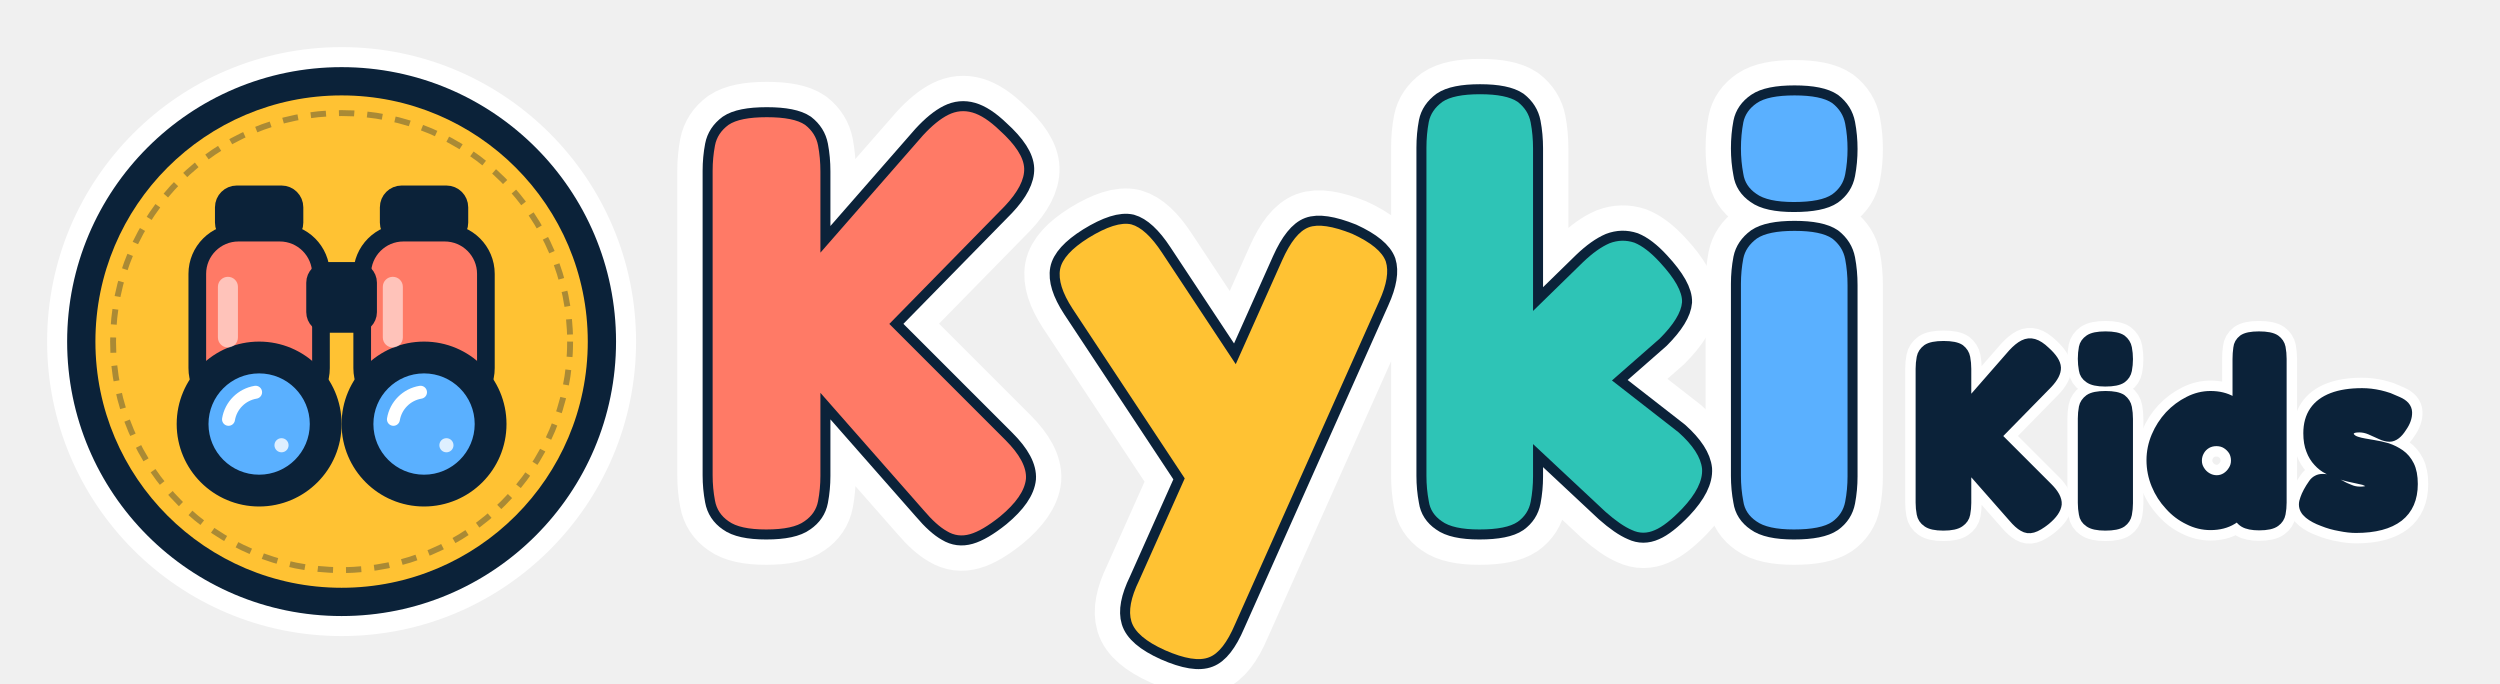
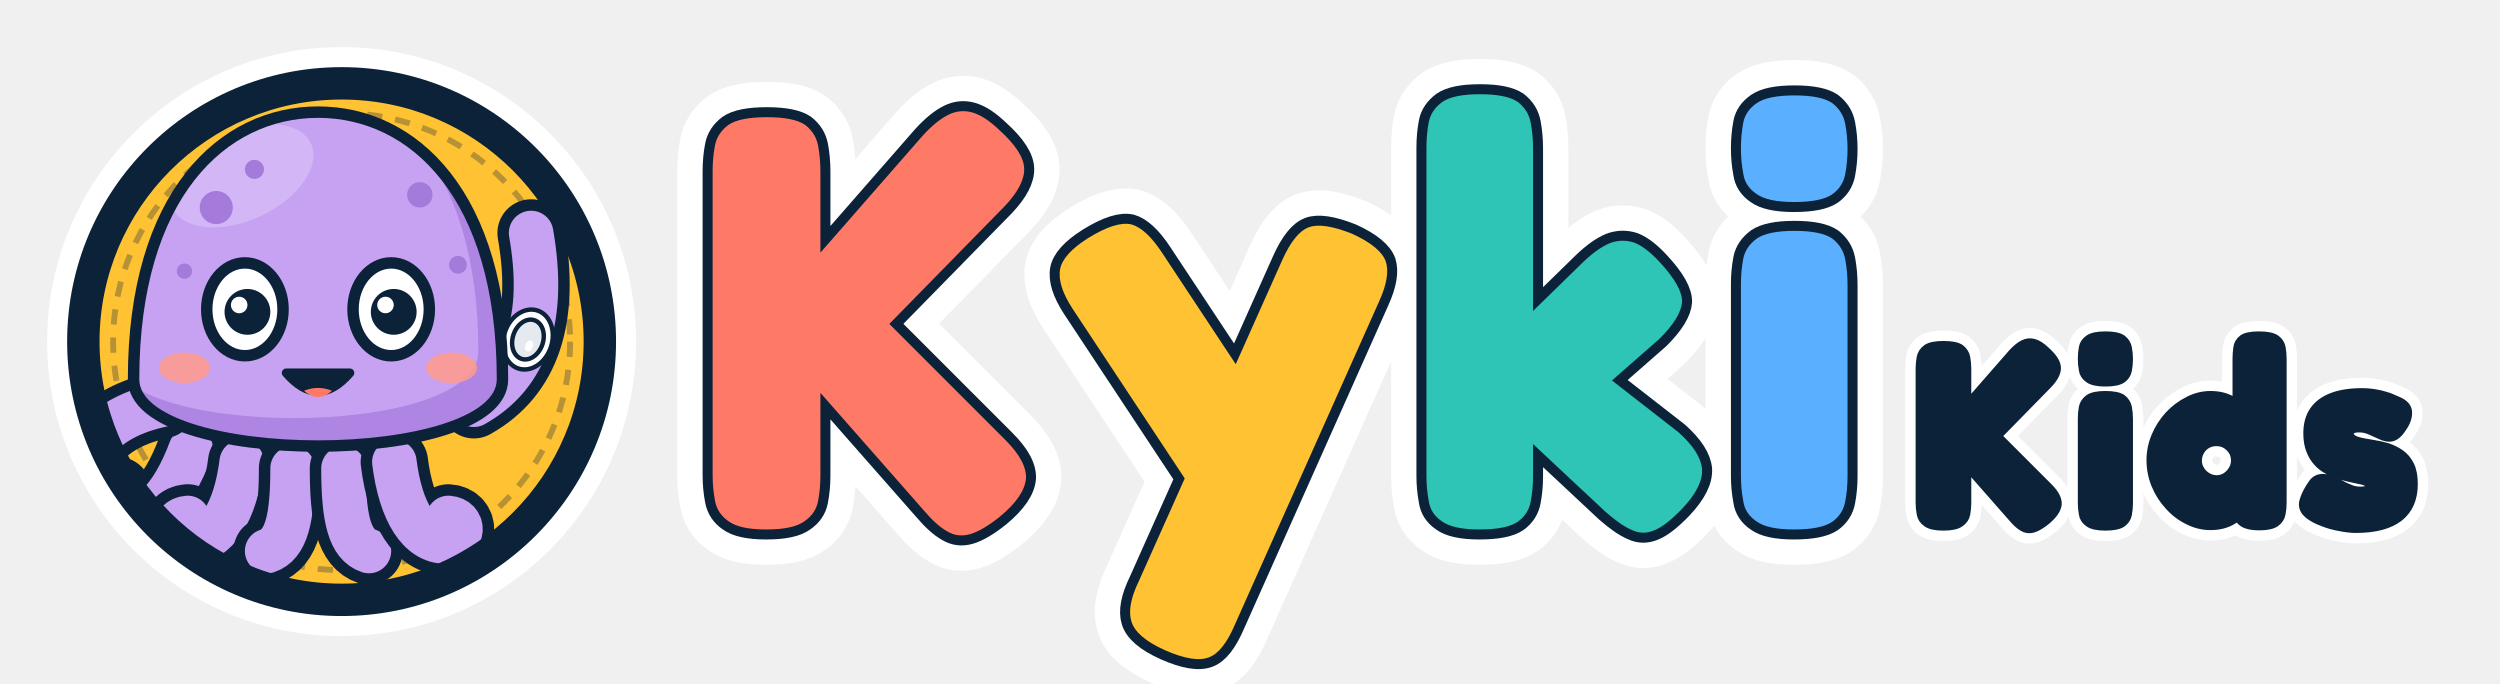
<svg xmlns="http://www.w3.org/2000/svg" viewBox="-80 -80 4244.84 1160" width="4244.84" height="1160">
  <g transform="translate(0.0 0.0) scale(1)">
+     <defs>
+       <clipPath id="b1">
+         <circle cx="500" cy="500" r="418" />
+       </clipPath>
+     </defs>
    <circle cx="500" cy="500" r="500" fill="#FFFFFF" />
    <circle cx="500" cy="500" r="466" fill="#0B2239" />
    <circle cx="500" cy="500" r="418" fill="#FFC233" />
-     <circle cx="500" cy="500" r="388" fill="none" stroke="#0B2239" stroke-width="10" stroke-dasharray="26 22" opacity="0.35" />
-     <g stroke="#0B2239" stroke-width="30" stroke-linejoin="round" stroke-linecap="round">
-       <rect x="300" y="250" width="120" height="70" rx="22" fill="#0B2239" />
-       <rect x="580" y="250" width="120" height="70" rx="22" fill="#0B2239" />
-       <rect x="255" y="315" width="210" height="300" rx="70" fill="#FF7A66" />
-       <rect x="535" y="315" width="210" height="300" rx="70" fill="#FF7A66" />
-       <rect x="455" y="380" width="90" height="90" rx="20" fill="#0B2239" />
-       <circle cx="360" cy="640" r="125" fill="#0B2239" />
-       <circle cx="640" cy="640" r="125" fill="#0B2239" />
+     <circle cx="500" cy="500" r="388" fill="none" stroke="#0B2239" stroke-width="10" stroke-dasharray="26 22" opacity="0.3" />
+     <g clip-path="url(#b1)">
+       <g transform="translate(-80 -138) scale(1.08)">
+         <g transform="translate(0 0) rotate(0 500 650)">
+           <path d="M300 760 C 270 840, 230 880, 180 870 C 140 860, 150 820, 185 825" fill="none" stroke="#0B2239" stroke-width="106" stroke-linecap="round" stroke-linejoin="round" />
+           <path d="M300 760 C 270 840, 230 880, 180 870 C 140 860, 150 820, 185 825" fill="none" stroke="#C7A2F2" stroke-width="70" stroke-linecap="round" stroke-linejoin="round" />
+           <path d="M380 780 C 370 860, 340 905, 300 905 C 270 905, 268 870, 295 868" fill="none" stroke="#0B2239" stroke-width="106" stroke-linecap="round" stroke-linejoin="round" />
+           <path d="M380 780 C 370 860, 340 905, 300 905 C 270 905, 268 870, 295 868" fill="none" stroke="#C7A2F2" stroke-width="70" stroke-linecap="round" stroke-linejoin="round" />
+           <path d="M460 790 C 460 870, 450 910, 420 920" fill="none" stroke="#0B2239" stroke-width="106" stroke-linecap="round" stroke-linejoin="round" />
+           <path d="M460 790 C 460 870, 450 910, 420 920" fill="none" stroke="#C7A2F2" stroke-width="70" stroke-linecap="round" stroke-linejoin="round" />
+           <path d="M540 790 C 540 870, 550 910, 580 920" fill="none" stroke="#0B2239" stroke-width="106" stroke-linecap="round" stroke-linejoin="round" />
+           <path d="M540 790 C 540 870, 550 910, 580 920" fill="none" stroke="#C7A2F2" stroke-width="70" stroke-linecap="round" stroke-linejoin="round" />
+           <path d="M620 780 C 630 860, 660 905, 700 905 C 730 905, 732 870, 705 868" fill="none" stroke="#0B2239" stroke-width="106" stroke-linecap="round" stroke-linejoin="round" />
+           <path d="M620 780 C 630 860, 660 905, 700 905 C 730 905, 732 870, 705 868" fill="none" stroke="#C7A2F2" stroke-width="70" stroke-linecap="round" stroke-linejoin="round" />
+           <path d="M255 690 Q 115 720 120 850" fill="none" stroke="#0B2239" stroke-width="106" stroke-linecap="round" stroke-linejoin="round" />
+           <path d="M255 690 Q 115 720 120 850" fill="none" stroke="#C7A2F2" stroke-width="70" stroke-linecap="round" stroke-linejoin="round" />
+           <path d="M745 690 Q 870 620 835 420" fill="none" stroke="#0B2239" stroke-width="106" stroke-linecap="round" stroke-linejoin="round" />
+           <path d="M745 690 Q 870 620 835 420" fill="none" stroke="#C7A2F2" stroke-width="70" stroke-linecap="round" stroke-linejoin="round" />
+           <g transform="rotate(-161.6 830.0 587.5)">
+             <ellipse cx="830.0" cy="587.5" rx="38" ry="48" fill="#FFFFFF" stroke="#0B2239" stroke-width="7" />
+             <ellipse cx="830.0" cy="587.5" rx="24" ry="32" fill="#E4EAF0" stroke="#0B2239" stroke-width="7" />
+             <ellipse cx="825.0" cy="578.5" rx="6" ry="9" fill="#FFFFFF" />
+           </g>
+           <g transform="translate(500 760) rotate(0) scale(1 1) translate(-500 -760)">
+             <defs>
+               <clipPath id="c2">
+                 <path d="M210 650 C 210 360, 350 230, 500 230 C 650 230, 790 360, 790 650 C 790 790, 210 790, 210 650 Z" />
+               </clipPath>
+             </defs>
+             <path d="M210 650 C 210 360, 350 230, 500 230 C 650 230, 790 360, 790 650 C 790 790, 210 790, 210 650 Z" fill="#C7A2F2" />
+             <g clip-path="url(#c2)">
+               <rect x="0" y="0" width="1000" height="1000" fill="#AE85E3" />
+               <path d="M210 650 C 210 360, 350 230, 500 230 C 650 230, 790 360, 790 650 C 790 790, 210 790, 210 650 Z" fill="#C7A2F2" transform="translate(-38 -44)" />
+               <ellipse cx="380" cy="330" rx="120" ry="70" fill="#FFFFFF" opacity="0.22" transform="rotate(-25 380 330)" />
+             </g>
+             <circle cx="340" cy="380" r="26" fill="#A47ADB" />
+             <circle cx="400" cy="320" r="15" fill="#A47ADB" />
+             <circle cx="660" cy="360" r="20" fill="#A47ADB" />
+             <circle cx="720" cy="470" r="14" fill="#A47ADB" />
+             <circle cx="290" cy="480" r="12" fill="#A47ADB" />
+             <path d="M210 650 C 210 360, 350 230, 500 230 C 650 230, 790 360, 790 650 C 790 790, 210 790, 210 650 Z" fill="none" stroke="#0B2239" stroke-width="18" stroke-linejoin="round" stroke-linecap="round" />
+             <ellipse cx="290" cy="632" rx="40" ry="24" fill="#FF9B8C" opacity="0.85" />
+             <ellipse cx="710" cy="632" rx="40" ry="24" fill="#FF9B8C" opacity="0.85" />
+             <ellipse cx="385" cy="540" rx="60" ry="73" fill="#FFFFFF" stroke="#0B2239" stroke-width="18" stroke-linejoin="round" stroke-linecap="round" />
+             <circle cx="389" cy="544" r="36" fill="#0B2239" />
+             <circle cx="376.04" cy="533.2" r="13.0" fill="#FFFFFF" />
+             <ellipse cx="615" cy="540" rx="60" ry="73" fill="#FFFFFF" stroke="#0B2239" stroke-width="18" stroke-linejoin="round" stroke-linecap="round" />
+             <circle cx="619" cy="544" r="36" fill="#0B2239" />
+             <circle cx="606.04" cy="533.2" r="13.0" fill="#FFFFFF" />
+             <path d="M450 640 Q 500 698 550 640 Z" fill="#0B2239" stroke="#0B2239" stroke-width="14" stroke-linejoin="round" stroke-linecap="round" />
+             <path d="M478 668 Q 500 687.8 522 668 Q 500 659.2 478 668 Z" fill="#FF7A66" />
+           </g>
+         </g>
+       </g>
    </g>
-     <circle cx="360" cy="640" r="86" fill="#5AB0FF" />
-     <path d="M308 632 A56 56 0 0 1 354 586" fill="none" stroke="#FFFFFF" stroke-width="22" stroke-linecap="round" />
-     <circle cx="398" cy="676" r="12" fill="#FFFFFF" opacity="0.8" />
-     <circle cx="640" cy="640" r="86" fill="#5AB0FF" />
-     <path d="M588 632 A56 56 0 0 1 634 586" fill="none" stroke="#FFFFFF" stroke-width="22" stroke-linecap="round" />
-     <circle cx="678" cy="676" r="12" fill="#FFFFFF" opacity="0.8" />
-     <rect x="290" y="390" width="34" height="120" rx="17" fill="#FFFFFF" opacity="0.55" />
-     <rect x="570" y="390" width="34" height="120" rx="17" fill="#FFFFFF" opacity="0.55" />
+     <circle cx="500" cy="500" r="418" fill="none" stroke="#0B2239" stroke-width="14" />
  </g>
  <g transform="translate(1090 810.0)">
    <path d="M131 -9Q86 -9 67 5Q48 18 44 40Q40 61 40 83L40 600Q40 622 44 643Q48 664 67 678Q86 691 132 691Q178 691 197 678Q215 664 219 643Q223 622 223 599L223 461L397 660Q420 685 440 695Q460 705 481 699Q502 693 527 669Q568 632 569 604Q570 576 536 540L340 340L537 143Q574 106 572 77Q569 47 528 13Q498 -11 477 -17Q456 -23 438 -12Q420 -2 398 24L223 223L223 82Q223 60 219 39Q215 18 196 5Q177 -9 131 -9Z" transform="translate(0.0 0.0) scale(1 -1)" fill="#FFFFFF" stroke="#FFFFFF" stroke-width="120.0" stroke-linejoin="round" />
    <path d="M189 -214Q140 -192 132 -165Q124 -139 145 -96L388 448Q409 495 433 504Q457 513 507 493Q555 471 564 446Q572 421 553 379L308 -170Q288 -217 264 -226Q239 -236 189 -214ZM270 6L32 366Q6 406 11 433Q16 459 59 486Q106 515 132 509Q157 502 184 461L346 216Z" transform="translate(619.0 0.0) scale(1 -1)" fill="#FFFFFF" stroke="#FFFFFF" stroke-width="120.0" stroke-linejoin="round" />
    <path d="M463 156Q500 123 503 94Q505 64 469 26Q442 -2 423 -10Q403 -19 384 -10Q365 -2 339 21L216 136L216 81Q216 59 212 38Q208 17 190 4Q171 -9 125 -9Q80 -9 61 5Q42 18 39 39Q35 60 35 82L35 639Q35 662 39 683Q43 703 62 717Q81 730 126 730Q171 730 190 717Q208 703 212 682Q216 661 216 638L216 362L301 445Q325 468 346 477Q367 485 388 478Q408 470 431 445Q470 403 469 377Q467 351 431 315L350 244Z" transform="translate(1217.0 0.0) scale(1 -1)" fill="#FFFFFF" stroke="#FFFFFF" stroke-width="120.0" stroke-linejoin="round" />
    <path d="M125 -9Q80 -9 61 5Q42 18 39 39Q35 60 35 82L35 408Q35 430 39 451Q43 471 62 485Q81 498 126 498Q171 498 190 485Q208 471 212 450Q216 429 216 406L216 81Q216 59 212 38Q208 17 190 4Q171 -9 125 -9ZM125 547Q80 547 61 561Q42 574 39 595Q35 616 35 638Q35 661 39 682Q43 702 62 715Q81 728 126 728Q171 728 190 715Q208 701 212 680Q216 659 216 637Q216 615 212 594Q208 573 190 560Q171 547 125 547Z" transform="translate(1751.0 0.0) scale(1 -1)" fill="#FFFFFF" stroke="#FFFFFF" stroke-width="120.0" stroke-linejoin="round" />
    <path d="M131 -9Q86 -9 67 5Q48 18 44 40Q40 61 40 83L40 600Q40 622 44 643Q48 664 67 678Q86 691 132 691Q178 691 197 678Q215 664 219 643Q223 622 223 599L223 461L397 660Q420 685 440 695Q460 705 481 699Q502 693 527 669Q568 632 569 604Q570 576 536 540L340 340L537 143Q574 106 572 77Q569 47 528 13Q498 -11 477 -17Q456 -23 438 -12Q420 -2 398 24L223 223L223 82Q223 60 219 39Q215 18 196 5Q177 -9 131 -9Z" transform="translate(0.0 0.0) scale(1 -1)" fill="#0B2239" stroke="#0B2239" stroke-width="34.0" stroke-linejoin="round" />
    <path d="M189 -214Q140 -192 132 -165Q124 -139 145 -96L388 448Q409 495 433 504Q457 513 507 493Q555 471 564 446Q572 421 553 379L308 -170Q288 -217 264 -226Q239 -236 189 -214ZM270 6L32 366Q6 406 11 433Q16 459 59 486Q106 515 132 509Q157 502 184 461L346 216Z" transform="translate(619.0 0.0) scale(1 -1)" fill="#0B2239" stroke="#0B2239" stroke-width="34.0" stroke-linejoin="round" />
    <path d="M463 156Q500 123 503 94Q505 64 469 26Q442 -2 423 -10Q403 -19 384 -10Q365 -2 339 21L216 136L216 81Q216 59 212 38Q208 17 190 4Q171 -9 125 -9Q80 -9 61 5Q42 18 39 39Q35 60 35 82L35 639Q35 662 39 683Q43 703 62 717Q81 730 126 730Q171 730 190 717Q208 703 212 682Q216 661 216 638L216 362L301 445Q325 468 346 477Q367 485 388 478Q408 470 431 445Q470 403 469 377Q467 351 431 315L350 244Z" transform="translate(1217.0 0.0) scale(1 -1)" fill="#0B2239" stroke="#0B2239" stroke-width="34.0" stroke-linejoin="round" />
    <path d="M125 -9Q80 -9 61 5Q42 18 39 39Q35 60 35 82L35 408Q35 430 39 451Q43 471 62 485Q81 498 126 498Q171 498 190 485Q208 471 212 450Q216 429 216 406L216 81Q216 59 212 38Q208 17 190 4Q171 -9 125 -9ZM125 547Q80 547 61 561Q42 574 39 595Q35 616 35 638Q35 661 39 682Q43 702 62 715Q81 728 126 728Q171 728 190 715Q208 701 212 680Q216 659 216 637Q216 615 212 594Q208 573 190 560Q171 547 125 547Z" transform="translate(1751.0 0.0) scale(1 -1)" fill="#0B2239" stroke="#0B2239" stroke-width="34.0" stroke-linejoin="round" />
    <path d="M131 -9Q86 -9 67 5Q48 18 44 40Q40 61 40 83L40 600Q40 622 44 643Q48 664 67 678Q86 691 132 691Q178 691 197 678Q215 664 219 643Q223 622 223 599L223 461L397 660Q420 685 440 695Q460 705 481 699Q502 693 527 669Q568 632 569 604Q570 576 536 540L340 340L537 143Q574 106 572 77Q569 47 528 13Q498 -11 477 -17Q456 -23 438 -12Q420 -2 398 24L223 223L223 82Q223 60 219 39Q215 18 196 5Q177 -9 131 -9Z" transform="translate(0.0 0.0) scale(1 -1)" fill="#FF7A66" />
    <path d="M189 -214Q140 -192 132 -165Q124 -139 145 -96L388 448Q409 495 433 504Q457 513 507 493Q555 471 564 446Q572 421 553 379L308 -170Q288 -217 264 -226Q239 -236 189 -214ZM270 6L32 366Q6 406 11 433Q16 459 59 486Q106 515 132 509Q157 502 184 461L346 216Z" transform="translate(619.0 0.0) scale(1 -1)" fill="#FFC233" />
    <path d="M463 156Q500 123 503 94Q505 64 469 26Q442 -2 423 -10Q403 -19 384 -10Q365 -2 339 21L216 136L216 81Q216 59 212 38Q208 17 190 4Q171 -9 125 -9Q80 -9 61 5Q42 18 39 39Q35 60 35 82L35 639Q35 662 39 683Q43 703 62 717Q81 730 126 730Q171 730 190 717Q208 703 212 682Q216 661 216 638L216 362L301 445Q325 468 346 477Q367 485 388 478Q408 470 431 445Q470 403 469 377Q467 351 431 315L350 244Z" transform="translate(1217.0 0.0) scale(1 -1)" fill="#2EC4B6" />
    <path d="M125 -9Q80 -9 61 5Q42 18 39 39Q35 60 35 82L35 408Q35 430 39 451Q43 471 62 485Q81 498 126 498Q171 498 190 485Q208 471 212 450Q216 429 216 406L216 81Q216 59 212 38Q208 17 190 4Q171 -9 125 -9ZM125 547Q80 547 61 561Q42 574 39 595Q35 616 35 638Q35 661 39 682Q43 702 62 715Q81 728 126 728Q171 728 190 715Q208 701 212 680Q216 659 216 637Q216 615 212 594Q208 573 190 560Q171 547 125 547Z" transform="translate(1751.0 0.0) scale(1 -1)" fill="#5AB0FF" />
    <path d="M131 -9Q86 -9 67 5Q48 18 44 40Q40 61 40 83L40 600Q40 622 44 643Q48 664 67 678Q86 691 132 691Q178 691 197 678Q215 664 219 643Q223 622 223 599L223 461L397 660Q420 685 440 695Q460 705 481 699Q502 693 527 669Q568 632 569 604Q570 576 536 540L340 340L537 143Q574 106 572 77Q569 47 528 13Q498 -11 477 -17Q456 -23 438 -12Q420 -2 398 24L223 223L223 82Q223 60 219 39Q215 18 196 5Q177 -9 131 -9Z" transform="translate(2072.0 0.0) scale(0.44 -0.44)" fill="#FFFFFF" stroke="#FFFFFF" stroke-width="112.2" stroke-linejoin="round" />
    <path d="M125 -9Q80 -9 61 5Q42 18 39 39Q35 60 35 82L35 408Q35 430 39 451Q43 471 62 485Q81 498 126 498Q171 498 190 485Q208 471 212 450Q216 429 216 406L216 81Q216 59 212 38Q208 17 190 4Q171 -9 125 -9ZM125 547Q80 547 61 561Q42 574 39 595Q35 616 35 638Q35 661 39 682Q43 702 62 715Q81 728 126 728Q171 728 190 715Q208 701 212 680Q216 659 216 637Q216 615 212 594Q208 573 190 560Q171 547 125 547Z" transform="translate(2349.6 0.0) scale(0.44 -0.44)" fill="#FFFFFF" stroke="#FFFFFF" stroke-width="112.2" stroke-linejoin="round" />
    <path d="M246 -7Q201 -7 160 14Q118 34 86 70Q53 105 34 151Q15 197 15 247Q15 295 34 340Q53 385 86 421Q119 456 161 477Q202 498 246 498Q294 498 329 478Q364 457 387 422Q410 387 422 342Q433 297 434 249Q435 200 424 155Q413 109 390 73Q367 36 332 15Q296 -7 246 -7ZM270 173Q289 173 305 183Q321 193 331 210Q341 226 341 245Q341 265 332 281Q322 297 306 307Q290 317 269 317Q249 317 233 308Q216 298 207 282Q197 265 197 245Q197 226 207 210Q217 193 234 183Q251 173 270 173ZM434 -8Q394 -8 374 4Q354 16 347 42L347 637Q347 659 350 680Q352 701 370 715Q388 728 433 728Q479 728 498 715Q516 702 520 682Q524 661 524 638L524 83Q524 61 520 40Q516 19 498 6Q479 -8 434 -8Z" transform="translate(2475.0 0.0) scale(0.44 -0.44)" fill="#FFFFFF" stroke="#FFFFFF" stroke-width="112.2" stroke-linejoin="round" />
    <path d="M219 -18Q191 -18 157 -11Q122 -5 90 8Q57 20 36 37Q15 54 15 76Q15 86 20 99Q24 111 32 126Q40 141 52 158Q59 168 69 173Q78 178 91 178Q109 178 126 171Q143 163 160 154Q177 144 196 137Q214 129 235 129Q254 129 264 133Q273 137 273 145Q273 153 267 158Q260 163 249 167Q237 170 222 173Q207 176 190 180Q173 184 155 190Q132 197 110 209Q88 220 71 239Q53 258 43 285Q32 312 32 351Q32 403 56 438Q80 473 127 491Q174 509 243 509Q260 509 277 507Q294 505 312 501Q329 497 347 491Q364 484 382 476Q419 460 420 432Q421 403 399 372Q387 353 375 344Q362 334 349 334Q333 334 314 343Q295 352 274 361Q253 370 232 370Q220 370 212 368Q203 365 199 361Q195 356 195 350Q195 339 203 333Q210 326 223 322Q235 318 252 315Q268 312 287 309Q313 305 341 297Q368 288 391 272Q414 256 428 228Q442 200 442 155Q442 70 386 26Q329 -18 219 -18Z" transform="translate(2733.8 0.0) scale(0.44 -0.44)" fill="#FFFFFF" stroke="#FFFFFF" stroke-width="112.2" stroke-linejoin="round" />
    <path d="M131 -9Q86 -9 67 5Q48 18 44 40Q40 61 40 83L40 600Q40 622 44 643Q48 664 67 678Q86 691 132 691Q178 691 197 678Q215 664 219 643Q223 622 223 599L223 461L397 660Q420 685 440 695Q460 705 481 699Q502 693 527 669Q568 632 569 604Q570 576 536 540L340 340L537 143Q574 106 572 77Q569 47 528 13Q498 -11 477 -17Q456 -23 438 -12Q420 -2 398 24L223 223L223 82Q223 60 219 39Q215 18 196 5Q177 -9 131 -9Z" transform="translate(2072.0 0.0) scale(0.44 -0.44)" fill="#0B2239" stroke="#0B2239" stroke-width="31.8" stroke-linejoin="round" />
    <path d="M125 -9Q80 -9 61 5Q42 18 39 39Q35 60 35 82L35 408Q35 430 39 451Q43 471 62 485Q81 498 126 498Q171 498 190 485Q208 471 212 450Q216 429 216 406L216 81Q216 59 212 38Q208 17 190 4Q171 -9 125 -9ZM125 547Q80 547 61 561Q42 574 39 595Q35 616 35 638Q35 661 39 682Q43 702 62 715Q81 728 126 728Q171 728 190 715Q208 701 212 680Q216 659 216 637Q216 615 212 594Q208 573 190 560Q171 547 125 547Z" transform="translate(2349.6 0.0) scale(0.44 -0.44)" fill="#0B2239" stroke="#0B2239" stroke-width="31.8" stroke-linejoin="round" />
    <path d="M246 -7Q201 -7 160 14Q118 34 86 70Q53 105 34 151Q15 197 15 247Q15 295 34 340Q53 385 86 421Q119 456 161 477Q202 498 246 498Q294 498 329 478Q364 457 387 422Q410 387 422 342Q433 297 434 249Q435 200 424 155Q413 109 390 73Q367 36 332 15Q296 -7 246 -7ZM270 173Q289 173 305 183Q321 193 331 210Q341 226 341 245Q341 265 332 281Q322 297 306 307Q290 317 269 317Q249 317 233 308Q216 298 207 282Q197 265 197 245Q197 226 207 210Q217 193 234 183Q251 173 270 173ZM434 -8Q394 -8 374 4Q354 16 347 42L347 637Q347 659 350 680Q352 701 370 715Q388 728 433 728Q479 728 498 715Q516 702 520 682Q524 661 524 638L524 83Q524 61 520 40Q516 19 498 6Q479 -8 434 -8Z" transform="translate(2475.0 0.0) scale(0.44 -0.44)" fill="#0B2239" stroke="#0B2239" stroke-width="31.8" stroke-linejoin="round" />
    <path d="M219 -18Q191 -18 157 -11Q122 -5 90 8Q57 20 36 37Q15 54 15 76Q15 86 20 99Q24 111 32 126Q40 141 52 158Q59 168 69 173Q78 178 91 178Q109 178 126 171Q143 163 160 154Q177 144 196 137Q214 129 235 129Q254 129 264 133Q273 137 273 145Q273 153 267 158Q260 163 249 167Q237 170 222 173Q207 176 190 180Q173 184 155 190Q132 197 110 209Q88 220 71 239Q53 258 43 285Q32 312 32 351Q32 403 56 438Q80 473 127 491Q174 509 243 509Q260 509 277 507Q294 505 312 501Q329 497 347 491Q364 484 382 476Q419 460 420 432Q421 403 399 372Q387 353 375 344Q362 334 349 334Q333 334 314 343Q295 352 274 361Q253 370 232 370Q220 370 212 368Q203 365 199 361Q195 356 195 350Q195 339 203 333Q210 326 223 322Q235 318 252 315Q268 312 287 309Q313 305 341 297Q368 288 391 272Q414 256 428 228Q442 200 442 155Q442 70 386 26Q329 -18 219 -18Z" transform="translate(2733.8 0.0) scale(0.44 -0.44)" fill="#0B2239" stroke="#0B2239" stroke-width="31.8" stroke-linejoin="round" />
    <path d="M131 -9Q86 -9 67 5Q48 18 44 40Q40 61 40 83L40 600Q40 622 44 643Q48 664 67 678Q86 691 132 691Q178 691 197 678Q215 664 219 643Q223 622 223 599L223 461L397 660Q420 685 440 695Q460 705 481 699Q502 693 527 669Q568 632 569 604Q570 576 536 540L340 340L537 143Q574 106 572 77Q569 47 528 13Q498 -11 477 -17Q456 -23 438 -12Q420 -2 398 24L223 223L223 82Q223 60 219 39Q215 18 196 5Q177 -9 131 -9Z" transform="translate(2072.0 0.0) scale(0.44 -0.44)" fill="#0B2239" />
    <path d="M125 -9Q80 -9 61 5Q42 18 39 39Q35 60 35 82L35 408Q35 430 39 451Q43 471 62 485Q81 498 126 498Q171 498 190 485Q208 471 212 450Q216 429 216 406L216 81Q216 59 212 38Q208 17 190 4Q171 -9 125 -9ZM125 547Q80 547 61 561Q42 574 39 595Q35 616 35 638Q35 661 39 682Q43 702 62 715Q81 728 126 728Q171 728 190 715Q208 701 212 680Q216 659 216 637Q216 615 212 594Q208 573 190 560Q171 547 125 547Z" transform="translate(2349.6 0.0) scale(0.44 -0.44)" fill="#0B2239" />
    <path d="M246 -7Q201 -7 160 14Q118 34 86 70Q53 105 34 151Q15 197 15 247Q15 295 34 340Q53 385 86 421Q119 456 161 477Q202 498 246 498Q294 498 329 478Q364 457 387 422Q410 387 422 342Q433 297 434 249Q435 200 424 155Q413 109 390 73Q367 36 332 15Q296 -7 246 -7ZM270 173Q289 173 305 183Q321 193 331 210Q341 226 341 245Q341 265 332 281Q322 297 306 307Q290 317 269 317Q249 317 233 308Q216 298 207 282Q197 265 197 245Q197 226 207 210Q217 193 234 183Q251 173 270 173ZM434 -8Q394 -8 374 4Q354 16 347 42L347 637Q347 659 350 680Q352 701 370 715Q388 728 433 728Q479 728 498 715Q516 702 520 682Q524 661 524 638L524 83Q524 61 520 40Q516 19 498 6Q479 -8 434 -8Z" transform="translate(2475.0 0.0) scale(0.44 -0.44)" fill="#0B2239" />
    <path d="M219 -18Q191 -18 157 -11Q122 -5 90 8Q57 20 36 37Q15 54 15 76Q15 86 20 99Q24 111 32 126Q40 141 52 158Q59 168 69 173Q78 178 91 178Q109 178 126 171Q143 163 160 154Q177 144 196 137Q214 129 235 129Q254 129 264 133Q273 137 273 145Q273 153 267 158Q260 163 249 167Q237 170 222 173Q207 176 190 180Q173 184 155 190Q132 197 110 209Q88 220 71 239Q53 258 43 285Q32 312 32 351Q32 403 56 438Q80 473 127 491Q174 509 243 509Q260 509 277 507Q294 505 312 501Q329 497 347 491Q364 484 382 476Q419 460 420 432Q421 403 399 372Q387 353 375 344Q362 334 349 334Q333 334 314 343Q295 352 274 361Q253 370 232 370Q220 370 212 368Q203 365 199 361Q195 356 195 350Q195 339 203 333Q210 326 223 322Q235 318 252 315Q268 312 287 309Q313 305 341 297Q368 288 391 272Q414 256 428 228Q442 200 442 155Q442 70 386 26Q329 -18 219 -18Z" transform="translate(2733.8 0.0) scale(0.44 -0.44)" fill="#0B2239" />
  </g>
</svg>
